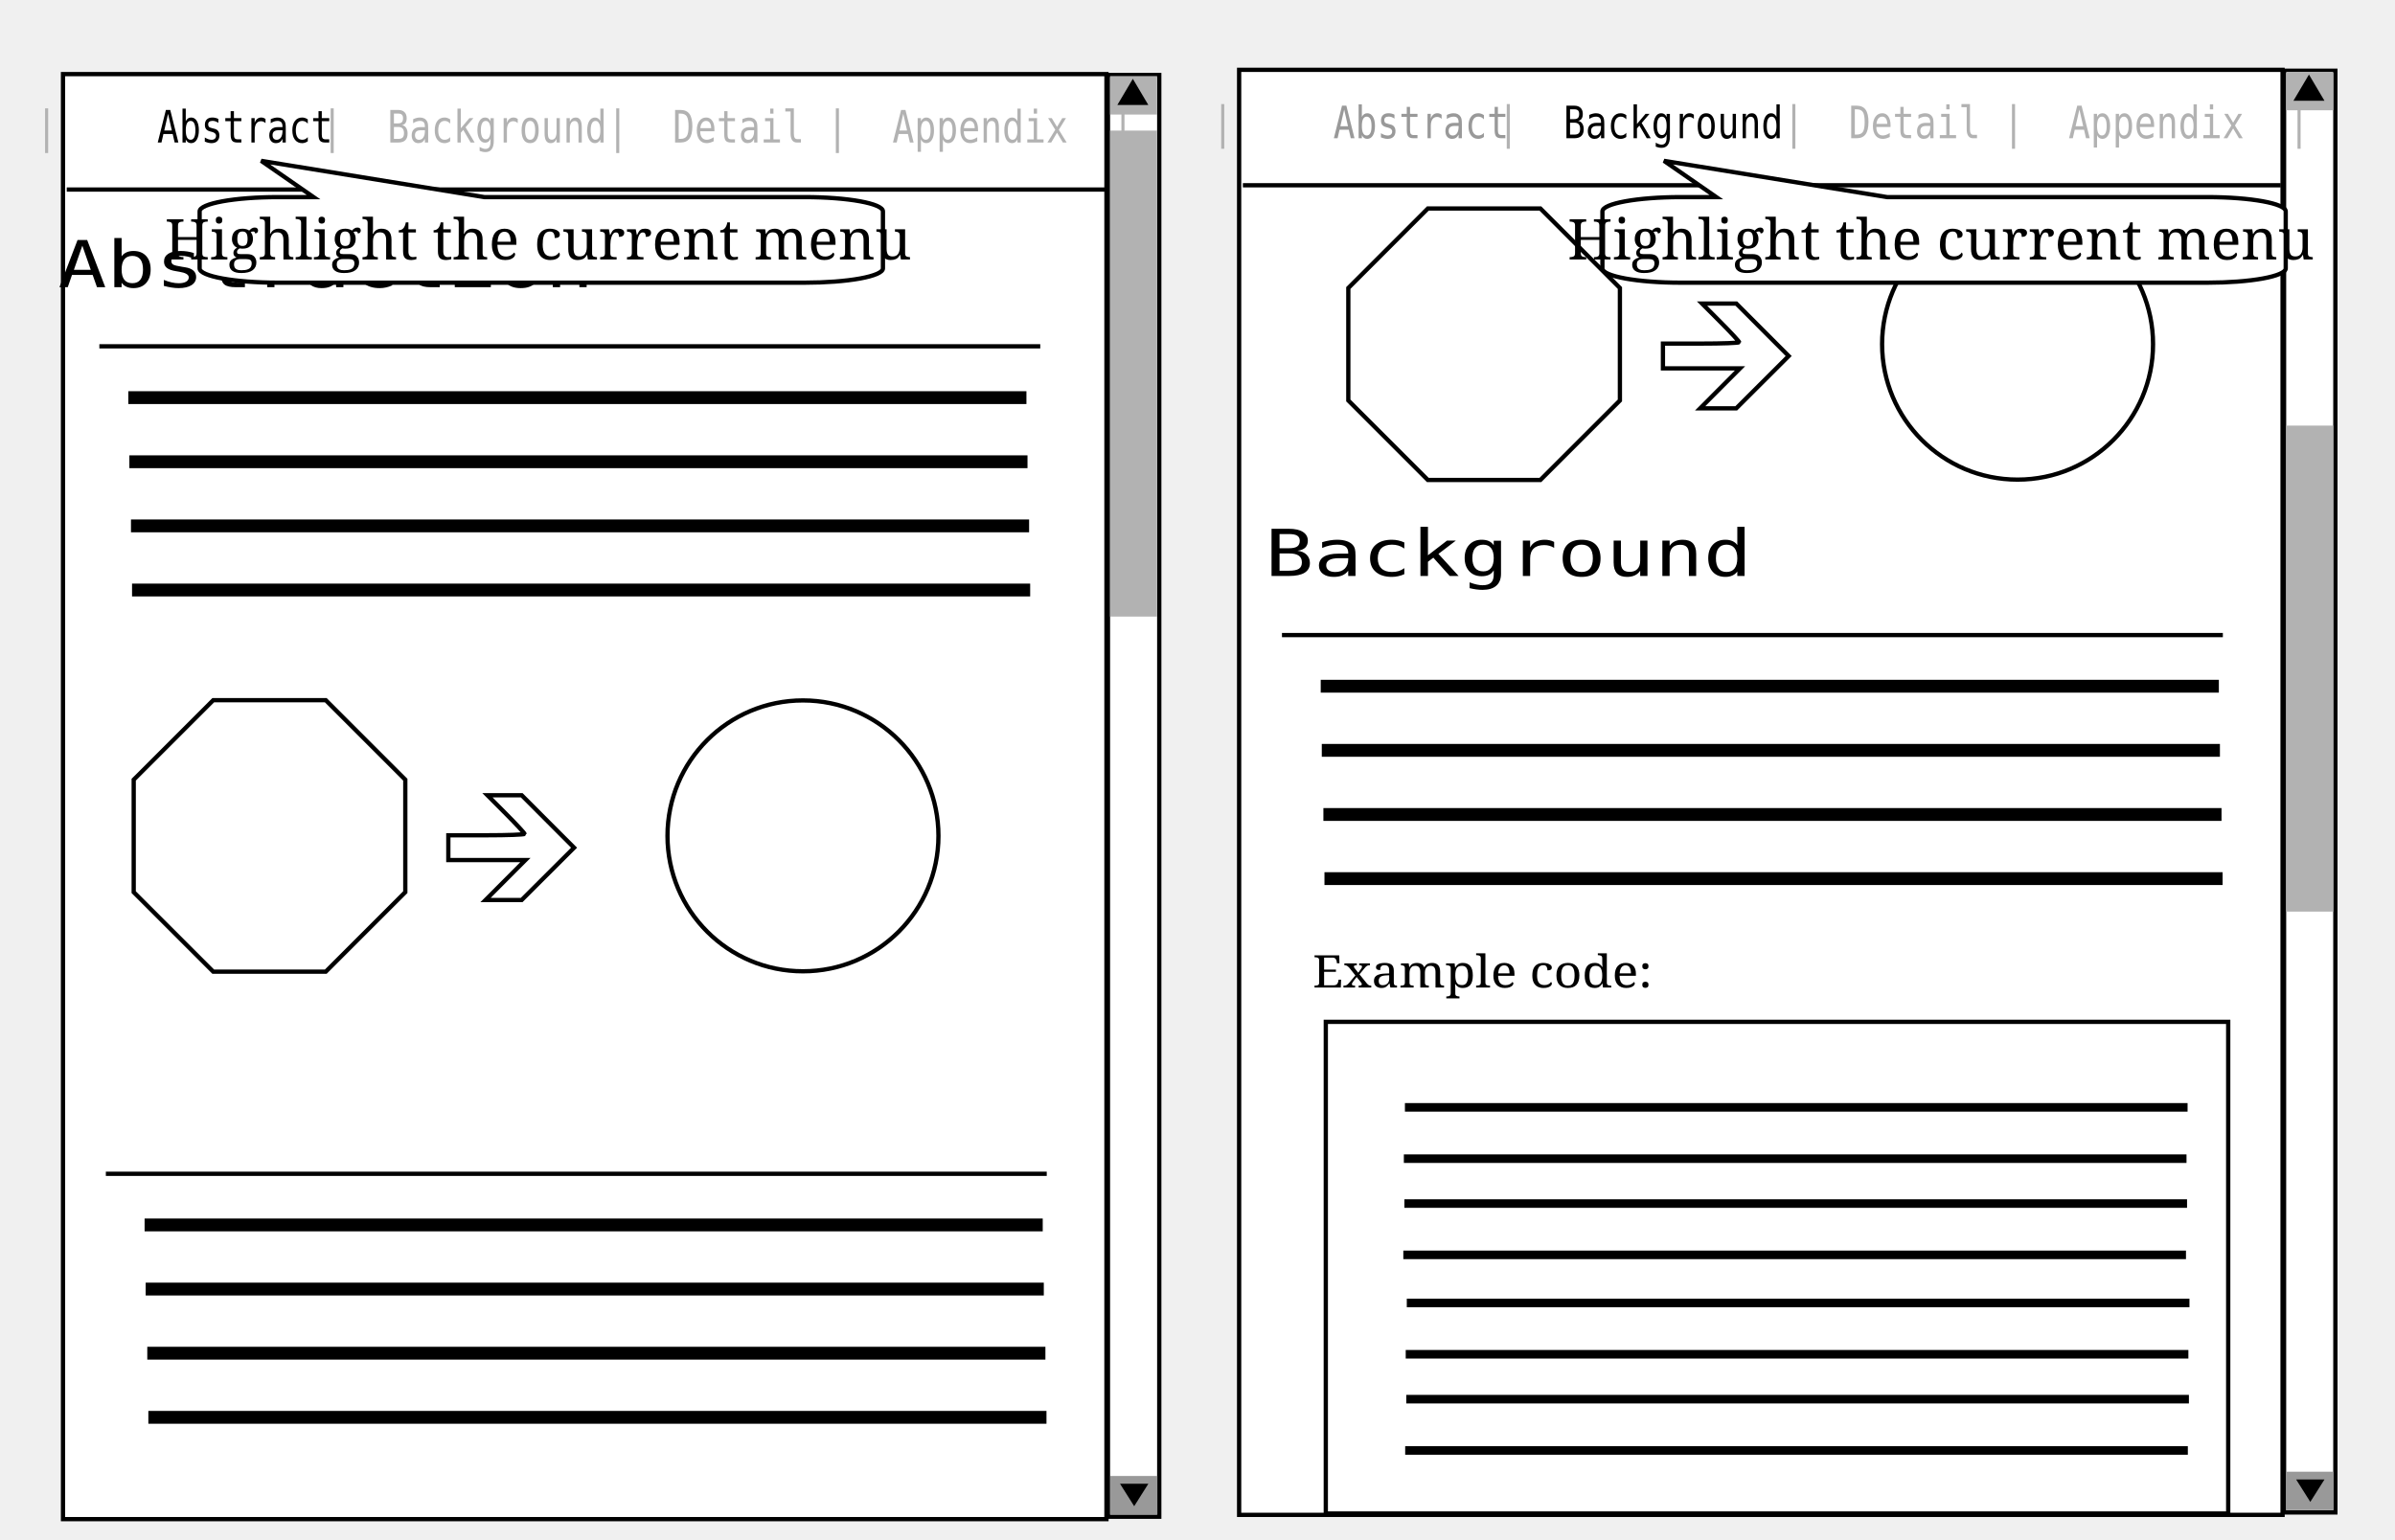
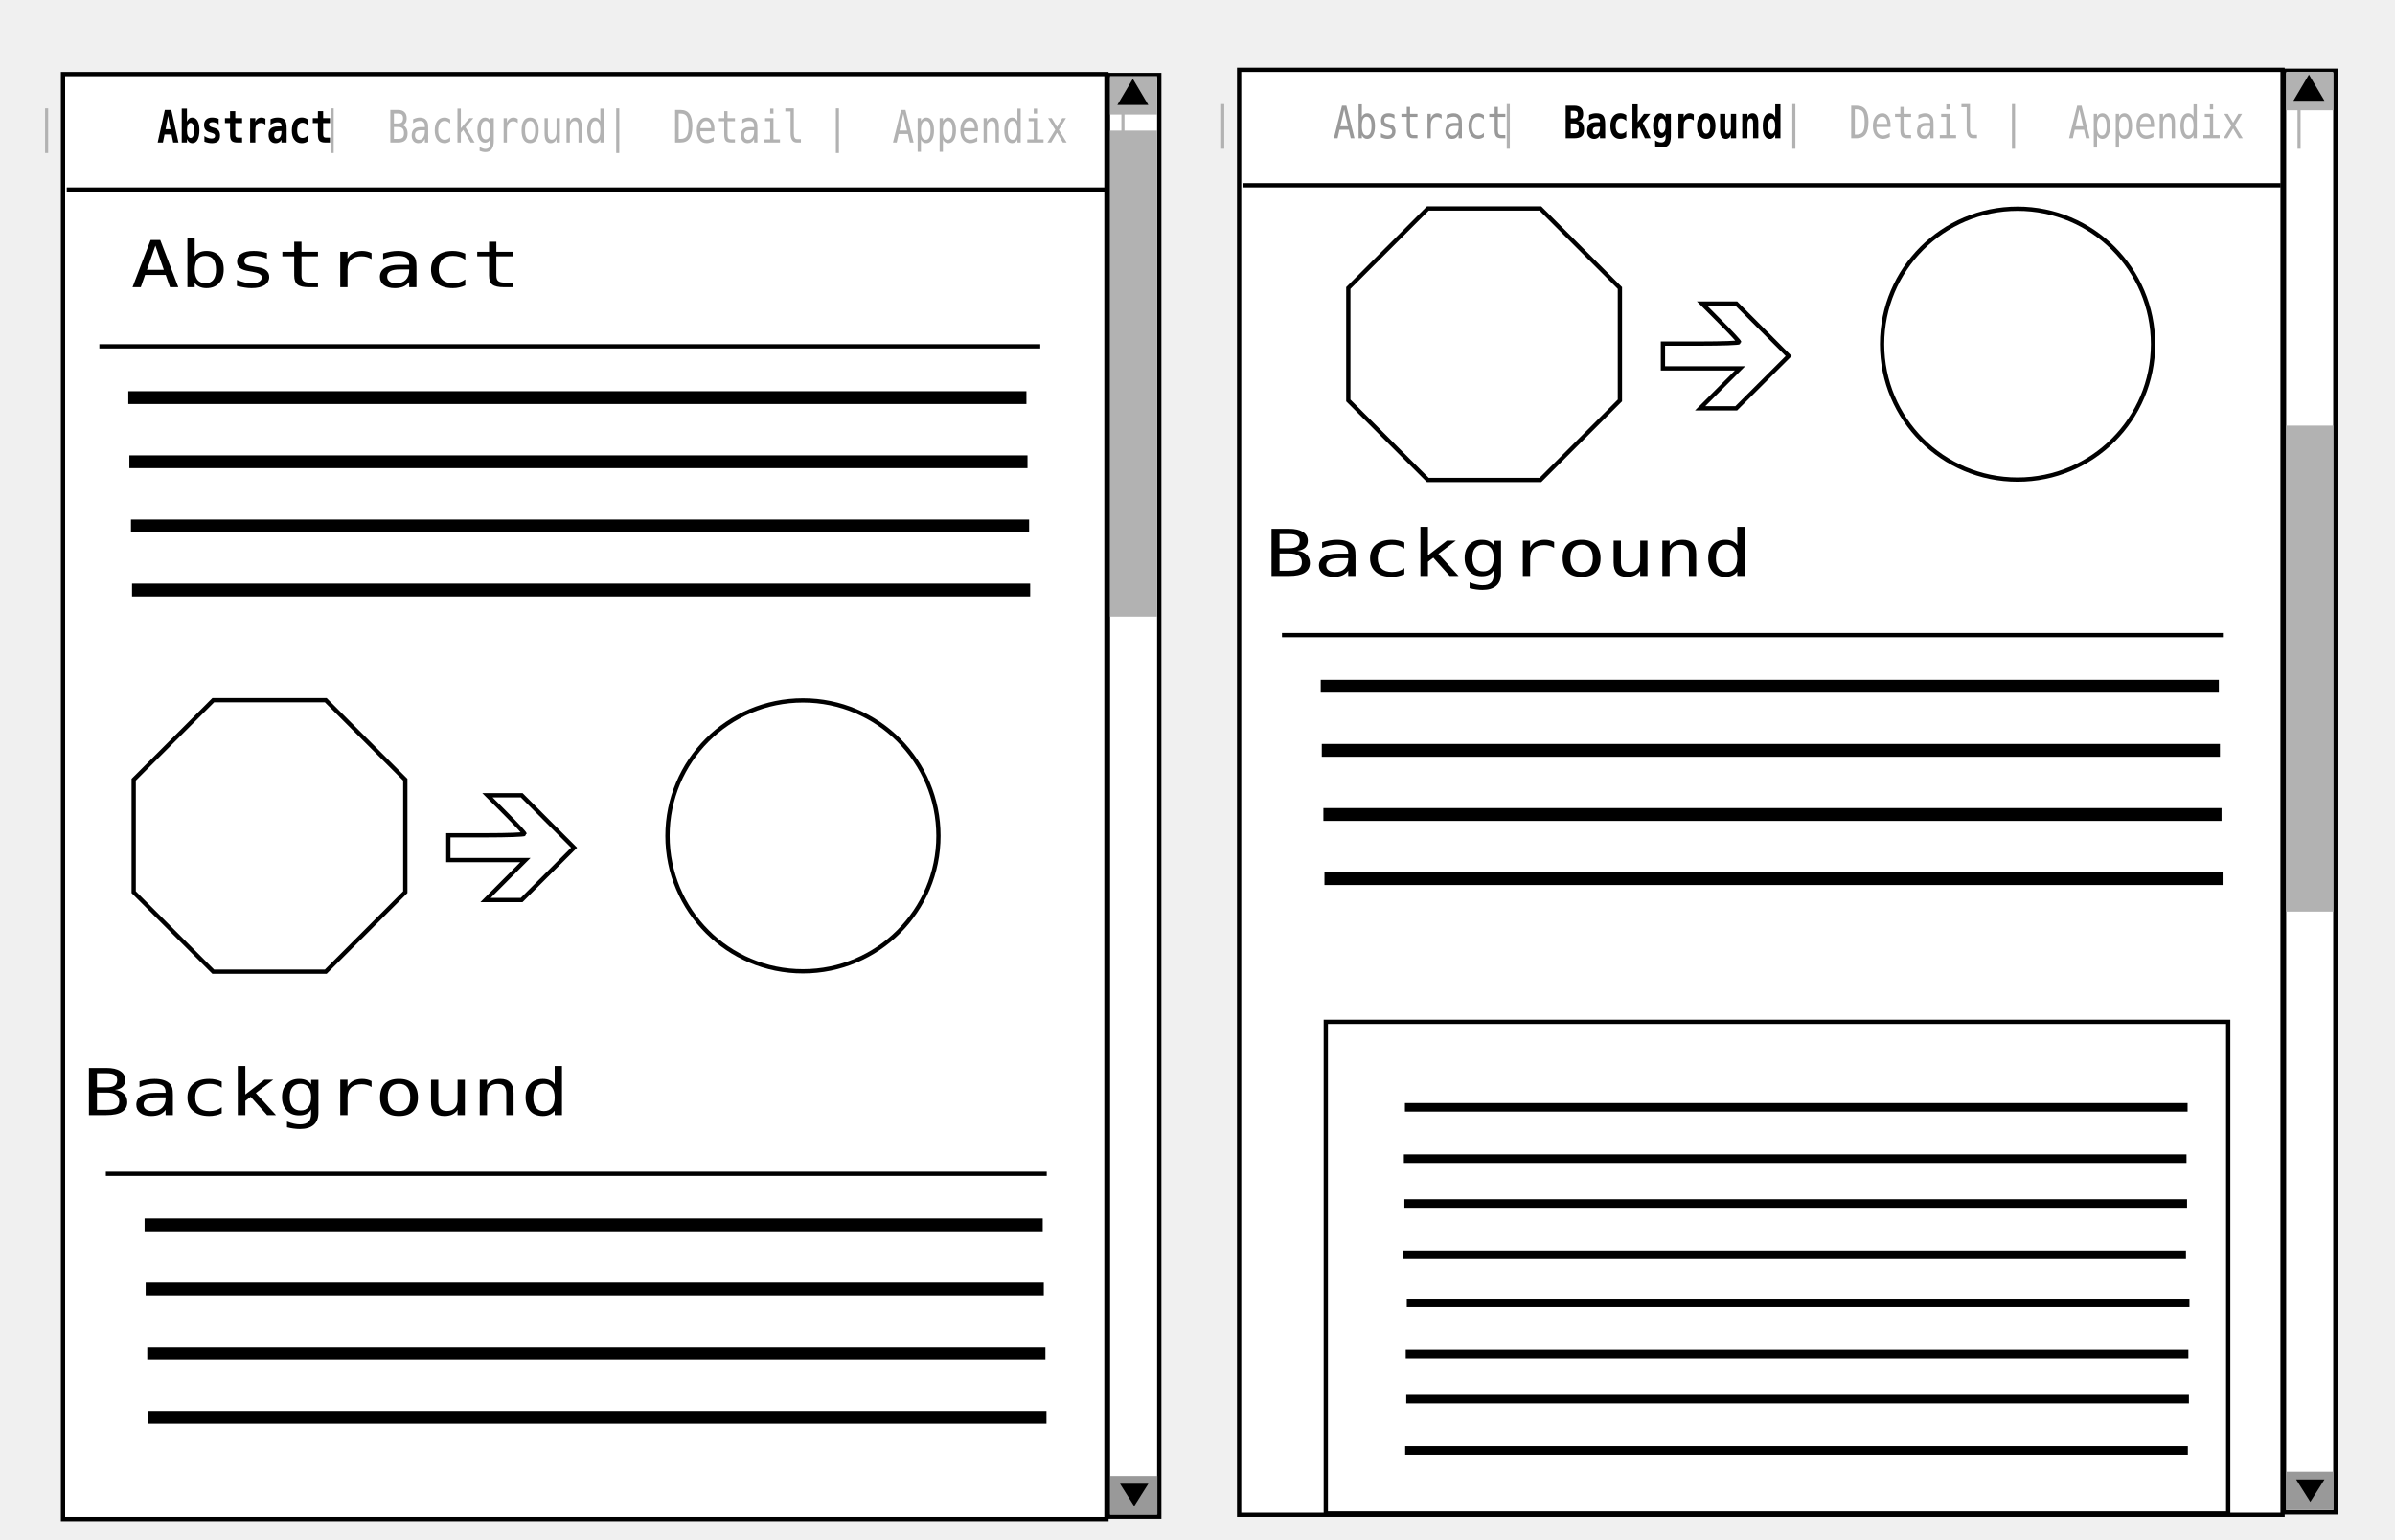
- <svg xmlns="http://www.w3.org/2000/svg" width="560" height="360">
+ <svg xmlns="http://www.w3.org/2000/svg" viewBox="0 0 560 360" width="100%" height="100%">
  <g display="inline">
    <rect id="content_1" height="337.979" width="243.979" y="17.333" x="14.733" stroke-linecap="null" stroke-linejoin="null" stroke-dasharray="null" stroke="#000000" fill="#ffffff" />
    <rect id="scrollbar_1" height="337.203" width="12" y="17.543" x="259.059" stroke-linecap="null" stroke-linejoin="null" stroke-dasharray="null" stroke="#000000" fill="#ffffff" />
    <rect id="scrollupbutton_1" fill="#b2b2b2" stroke="#000000" stroke-width="0" stroke-dasharray="null" stroke-linejoin="null" stroke-linecap="null" x="259.559" y="17.793" width="11" height="9" />
    <path id="scrollup_1" d="m261.256,24.558l3.624,-6.122l3.624,6.122l-7.248,0z" stroke-linecap="null" stroke-linejoin="null" stroke-dasharray="null" stroke-width="0" stroke="#000000" fill="#000000" />
    <rect id="scrolldownbutton_1" fill="#999999" stroke="#000000" stroke-width="0" stroke-dasharray="null" stroke-linejoin="null" stroke-linecap="null" x="259.621" y="345.217" width="11" height="9" />
    <path id="scrolldown_1" d="m261.884,347.037l3.312,5.247l3.312,-5.247l-6.623,0z" stroke-linecap="null" stroke-linejoin="null" stroke-dasharray="null" stroke-width="0" stroke="#000000" fill="#000000" />
    <rect id="scrollprogress_1" height="113.671" width="11" y="30.543" x="259.559" stroke-linecap="null" stroke-linejoin="null" stroke-dasharray="null" stroke-width="0" stroke="#000000" fill="#b2b2b2" />
    <line id="content_navigator_line_1" fill="none" stroke="#000000" stroke-dasharray="null" stroke-linejoin="null" stroke-linecap="null" x1="15.609" y1="44.333" x2="258.287" y2="44.333" />
    <text fill="#b2b2b2" stroke="#000000" stroke-width="0" stroke-dasharray="null" stroke-linejoin="null" stroke-linecap="null" x="426.397" y="-187.039" id="svg_1" font-size="24" font-family="Monospace" text-anchor="middle" xml:space="preserve" transform="matrix(0.355455, 0, 0, 0.43521, -14.8316, 114.733)">|            |            |  Detail |  Appendix  |</text>
-     <text fill="#000000" stroke="#000000" stroke-width="0" stroke-dasharray="null" stroke-linejoin="null" stroke-linecap="null" x="0.063" y="90.943" id="svg_2" font-size="24" font-family="Monospace" text-anchor="middle" xml:space="preserve" transform="matrix(0.788294, 0, 0, 0.630525, 76.1569, 9.83237)">Abstraction</text>
+     <text fill="#000000" stroke="#000000" stroke-width="0" stroke-dasharray="null" stroke-linejoin="null" stroke-linecap="null" x="0.063" y="90.943" id="svg_2" font-size="24" font-family="Monospace" text-anchor="middle" xml:space="preserve" transform="matrix(0.788294, 0, 0, 0.630525, 76.1569, 9.83237)">Abstract</text>
    <line id="content_hr_1" y2="81" x2="243.233" y1="81" x1="23.233" stroke-linecap="null" stroke-linejoin="null" stroke-dasharray="null" stroke="#000000" fill="none" />
    <circle id="contentFigure1" r="31.677" cy="195.5" cx="187.75" stroke-linecap="null" stroke-linejoin="null" stroke-dasharray="null" stroke="#000000" fill="#ffffff" />
    <path id="contentFigure2" d="m118.193,205.831l4.662,-4.677l-9.013,0l-9.013,0l0,-2.896l0,-2.896l8.909,0c4.901,0 8.91,-0.147 8.91,-0.326c0,-0.179 -1.951,-2.284 -4.335,-4.677l-4.336,-4.352l4.007,0l4.006,0l6.12,6.131l6.12,6.131l-6.131,6.119l-6.132,6.119l-4.218,0l-4.218,0l4.661,-4.678l0,0l-0,0z" stroke-linecap="null" stroke-linejoin="null" stroke-dasharray="null" stroke-width="null" stroke="#000000" fill="none" />
    <path id="contentFigure3" d="m31.264,182.363l18.6,-18.599l26.304,0l18.599,18.599l0,26.305l-18.599,18.599l-26.304,0l-18.6,-18.599l0,-26.305z" stroke-linecap="null" stroke-linejoin="null" stroke-dasharray="null" stroke-width="null" stroke="#000000" fill="none" />
+     <text id="backgroundHeading" fill="#000000" stroke="#000000" stroke-width="0" stroke-dasharray="null" stroke-linejoin="null" stroke-linecap="null" x="0.063" y="398.057" font-size="24" font-family="Monospace" text-anchor="middle" xml:space="preserve" transform="matrix(0.788294, 0, 0, 0.630525, 76.1569, 9.83237)">Background</text>
    <line id="menuHorizontalLine" y2="274.538" x2="244.75" y1="274.538" x1="24.75" stroke-linecap="null" stroke-linejoin="null" stroke-dasharray="null" stroke="#000000" fill="none" />
    <text id="backgroundMenuString" fill="#b2b2b2" stroke="#000000" stroke-width="0" stroke-dasharray="null" stroke-linejoin="null" stroke-linecap="null" x="368.771" y="-187.035" font-size="24" font-family="Monospace" text-anchor="middle" xml:space="preserve" transform="matrix(0.355455, 0, 0, 0.43521, -14.8316, 114.733)">Background</text>
-     <text id="abstractMenuString" fill="#000000" stroke="#000000" stroke-width="0" stroke-dasharray="null" stroke-linejoin="null" stroke-linecap="null" x="202.85" y="-187.035" font-size="24" font-family="Monospace" text-anchor="middle" xml:space="preserve" transform="matrix(0.355455, 0, 0, 0.43521, -14.8316, 114.733)">Abstract</text>
-     <path id="descriptionFigure" d="m46.678,62.781l0,0c0,1.843 8.194,3.336 18.31,3.336l8.321,0l0,0l39.942,0l74.884,0c4.865,0 9.513,-0.351 12.95,-0.977c3.429,-0.626 5.363,-1.474 5.363,-2.359l0,-8.34l0,0l0,-5.004l0,0c0,-1.842 -8.194,-3.336 -18.313,-3.336l-74.884,0l-52.179,-8.483l12.237,8.483l-8.321,0c-10.116,0 -18.31,1.494 -18.31,3.336l0,0l0,5.004l0,0l0,8.34l0,0z" stroke-linecap="null" stroke-linejoin="null" stroke-dasharray="null" stroke-width="null" stroke="#000000" fill="#ffffff" />
-     <text transform="matrix(0.555069, 0, 0, 0.5493, 61.0906, 42.7482)" xml:space="preserve" text-anchor="middle" font-family="serif" font-size="24" id="description" y="32.667" x="116.564" stroke-linecap="null" stroke-linejoin="null" stroke-dasharray="null" stroke-width="0" stroke="#000000" fill="#000000">Highlight the current menu</text>
+     <text id="abstractMenuString" fill="black" stroke="#000000" stroke-width="0" stroke-dasharray="null" stroke-linejoin="null" stroke-linecap="null" x="202.85" y="-187.035" font-size="24" font-family="Monospace" font-weight="bold" text-anchor="middle" xml:space="preserve" transform="matrix(0.355455, 0, 0, 0.43521, -14.8316, 114.733)">Abstract</text>
    <line id="fakeString1" y2="93" x2="240" y1="93" x1="30" stroke-linecap="null" stroke-linejoin="null" stroke-dasharray="null" stroke-width="3" stroke="#000000" fill="none" />
    <line id="fakeString2" y2="108" x2="240.25" y1="108" x1="30.25" stroke-linecap="null" stroke-linejoin="null" stroke-dasharray="null" stroke-width="3" stroke="#000000" fill="none" />
    <line id="fakeString3" y2="123" x2="240.625" y1="123" x1="30.625" stroke-linecap="null" stroke-linejoin="null" stroke-dasharray="null" stroke-width="3" stroke="#000000" fill="none" />
    <line id="fakeString4" y2="138" x2="240.875" y1="138" x1="30.875" stroke-linecap="null" stroke-linejoin="null" stroke-dasharray="null" stroke-width="3" stroke="#000000" fill="none" />
    <line id="fakeString5" y2="286.5" x2="243.812" y1="286.5" x1="33.812" stroke-linecap="null" stroke-linejoin="null" stroke-dasharray="null" stroke-width="3" stroke="#000000" fill="none" />
    <line id="fakeString6" y2="301.5" x2="244.062" y1="301.5" x1="34.062" stroke-linecap="null" stroke-linejoin="null" stroke-dasharray="null" stroke-width="3" stroke="#000000" fill="none" />
    <line id="fakeString7" y2="316.5" x2="244.438" y1="316.5" x1="34.438" stroke-linecap="null" stroke-linejoin="null" stroke-dasharray="null" stroke-width="3" stroke="#000000" fill="none" />
    <line id="fakeString8" y2="331.5" x2="244.688" y1="331.5" x1="34.688" stroke-linecap="null" stroke-linejoin="null" stroke-dasharray="null" stroke-width="3" stroke="#000000" fill="none" />
  </g>
  <g display="inline">
    <rect id="content_1" height="337.979" width="243.979" y="16.333" x="289.733" stroke-linecap="null" stroke-linejoin="null" stroke-dasharray="null" stroke="#000000" fill="#ffffff" />
    <rect id="scrollbar_1" height="337.203" width="12" y="16.543" x="534.059" stroke-linecap="null" stroke-linejoin="null" stroke-dasharray="null" stroke="#000000" fill="#ffffff" />
    <rect fill="#b2b2b2" stroke="#000000" stroke-width="0" stroke-dasharray="null" stroke-linejoin="null" stroke-linecap="null" x="534.559" y="16.793" width="11" height="9" id="scrollupbutton_1" />
    <path id="scrollup_1" d="m536.256,23.558l3.624,-6.122l3.624,6.122l-7.248,0z" stroke-linecap="null" stroke-linejoin="null" stroke-dasharray="null" stroke-width="0" stroke="#000000" fill="#000000" />
    <rect fill="#999999" stroke="#000000" stroke-width="0" stroke-dasharray="null" stroke-linejoin="null" stroke-linecap="null" x="534.621" y="344.217" width="11" height="9" id="scrolldownbutton_1" />
    <path id="scrolldown_1" d="m536.884,346.037l3.312,5.247l3.312,-5.247l-6.623,0z" stroke-linecap="null" stroke-linejoin="null" stroke-dasharray="null" stroke-width="0" stroke="#000000" fill="#000000" />
    <rect id="scrollprogress_1" height="113.671" width="11" y="99.543" x="534.559" stroke-linecap="null" stroke-linejoin="null" stroke-dasharray="null" stroke-width="0" stroke="#000000" fill="#b2b2b2" />
    <line fill="none" stroke="#000000" stroke-dasharray="null" stroke-linejoin="null" stroke-linecap="null" x1="290.609" y1="43.333" x2="533.287" y2="43.333" id="content_navigator_line_1" />
    <text fill="#b2b2b2" stroke="#000000" stroke-width="0" stroke-dasharray="null" stroke-linejoin="null" stroke-linecap="null" x="1200.054" y="-189.336" id="menubar" font-size="24" font-family="Monospace" text-anchor="middle" xml:space="preserve" transform="matrix(0.355455, 0, 0, 0.43521, -14.8316, 114.733)">|            |            |  Detail |  Appendix  |</text>
    <circle id="contnetFigure1" r="31.677" cy="80.5" cx="471.75" stroke-linecap="null" stroke-linejoin="null" stroke-dasharray="null" stroke="#000000" fill="#ffffff" />
    <path id="contnetFigure2" d="m402.193,90.831l4.662,-4.677l-9.013,0l-9.013,0l0,-2.896l0,-2.896l8.909,0c4.901,0 8.91,-0.147 8.91,-0.326c0,-0.179 -1.951,-2.284 -4.335,-4.677l-4.336,-4.352l4.007,0l4.006,0l6.12,6.131l6.12,6.131l-6.131,6.119l-6.132,6.119l-4.218,0l-4.218,0l4.661,-4.678l0,0l0,0z" stroke-linecap="null" stroke-linejoin="null" stroke-dasharray="null" stroke-width="null" stroke="#000000" fill="none" />
    <path id="contnetFigure3" d="m315.264,67.363l18.6,-18.599l26.304,0l18.599,18.599l0,26.305l-18.599,18.599l-26.304,0l-18.6,-18.599l0,-26.305z" stroke-linecap="null" stroke-linejoin="null" stroke-dasharray="null" stroke-width="null" stroke="#000000" fill="none" />
    <text id="menuBacktroundString" fill="#000000" stroke="#000000" stroke-width="0" stroke-dasharray="null" stroke-linejoin="null" stroke-linecap="null" x="350.842" y="198.057" font-size="24" font-family="Monospace" text-anchor="middle" xml:space="preserve" transform="matrix(0.788294, 0, 0, 0.630525, 76.1569, 9.83237)">Background</text>
    <line id="menuHorizontalLine" y2="148.538" x2="519.75" y1="148.538" x1="299.75" stroke-linecap="null" stroke-linejoin="null" stroke-dasharray="null" stroke="#000000" fill="none" />
-     <text id="abstractMenuString" fill="#000000" stroke="#000000" stroke-width="0" stroke-dasharray="null" stroke-linejoin="null" stroke-linecap="null" x="1142.428" y="-189.333" font-size="24" font-family="Monospace" text-anchor="middle" xml:space="preserve" transform="matrix(0.355455, 0, 0, 0.43521, -14.8316, 114.733)">Background</text>
+     <text id="abstractMenuString" fill="black" stroke="#000000" stroke-width="0" stroke-dasharray="null" stroke-linejoin="null" stroke-linecap="null" x="1142.428" y="-189.333" font-size="24" font-family="Monospace" font-weight="bold" text-anchor="middle" xml:space="preserve" transform="matrix(0.355455, 0, 0, 0.43521, -14.8316, 114.733)">Background</text>
    <text id="abstractContentString" fill="#999999" stroke="#000000" stroke-width="0" stroke-dasharray="null" stroke-linejoin="null" stroke-linecap="null" x="976.506" y="-189.333" font-size="24" font-family="Monospace" text-anchor="middle" xml:space="preserve" transform="matrix(0.355455, 0, 0, 0.43521, -14.8316, 114.733)">Abstract</text>
-     <path id="discriptionFigure" d="m374.678,62.781l0,0c0,1.843 8.194,3.336 18.31,3.336l8.321,0l0,0l39.942,0l74.884,0c4.865,0 9.513,-0.351 12.95,-0.977c3.429,-0.626 5.363,-1.474 5.363,-2.359l0,-8.34l0,0l0,-5.004l0,0c0,-1.842 -8.194,-3.336 -18.313,-3.336l-74.884,0l-52.179,-8.483l12.237,8.483l-8.321,0c-10.116,0 -18.31,1.494 -18.31,3.336l0,0l0,5.004l0,0l0,8.34l0,0z" stroke-linecap="null" stroke-linejoin="null" stroke-dasharray="null" stroke-width="null" stroke="#000000" fill="#ffffff" />
-     <text transform="matrix(0.555069, 0, 0, 0.5493, 61.0906, 42.7482)" xml:space="preserve" text-anchor="middle" font-family="serif" font-size="24" id="description" y="32.667" x="707.482" stroke-linecap="null" stroke-linejoin="null" stroke-dasharray="null" stroke-width="0" stroke="#000000" fill="#000000">Highlight the current menu</text>
    <line id="fakeString1" y2="160.5" x2="518.812" y1="160.5" x1="308.812" stroke-linecap="null" stroke-linejoin="null" stroke-dasharray="null" stroke-width="3" stroke="#000000" fill="none" />
    <line id="fakeString2" y2="175.5" x2="519.062" y1="175.5" x1="309.062" stroke-linecap="null" stroke-linejoin="null" stroke-dasharray="null" stroke-width="3" stroke="#000000" fill="none" />
    <line id="fakeString3" y2="190.5" x2="519.438" y1="190.5" x1="309.438" stroke-linecap="null" stroke-linejoin="null" stroke-dasharray="null" stroke-width="3" stroke="#000000" fill="none" />
    <line id="fakeString4" y2="205.5" x2="519.688" y1="205.5" x1="309.688" stroke-linecap="null" stroke-linejoin="null" stroke-dasharray="null" stroke-width="3" stroke="#000000" fill="none" />
    <rect id="exampleCode" height="115" width="211" y="239" x="310" stroke-linecap="null" stroke-linejoin="null" stroke-dasharray="null" stroke-width="null" stroke="#000000" fill="#ffffff" />
-     <text id="exampleString" transform="matrix(0.477434, 0, 0, 0.439052, 91.2298, 80.3377)" xml:space="preserve" text-anchor="middle" font-family="serif" font-size="24" y="343.097" x="534.966" stroke-linecap="null" stroke-linejoin="null" stroke-dasharray="null" stroke-width="0" stroke="#000000" fill="#000000">Example code:</text>
    <line id="fakeString5" y2="259" x2="511.5" y1="259" x1="328.5" stroke-linecap="null" stroke-linejoin="null" stroke-dasharray="null" stroke-width="2" stroke="#000000" fill="none" />
    <line id="fakeString6" y2="271" x2="511.25" y1="271" x1="328.25" stroke-linecap="null" stroke-linejoin="null" stroke-dasharray="null" stroke-width="2" stroke="#000000" fill="none" />
    <line id="fakeString7" y2="281.5" x2="511.375" y1="281.5" x1="328.375" stroke-linecap="null" stroke-linejoin="null" stroke-dasharray="null" stroke-width="2" stroke="#000000" fill="none" />
    <line id="fakeString8" y2="293.5" x2="511.125" y1="293.5" x1="328.125" stroke-linecap="null" stroke-linejoin="null" stroke-dasharray="null" stroke-width="2" stroke="#000000" fill="none" />
    <line id="fakeString9" y2="304.75" x2="511.938" y1="304.75" x1="328.938" stroke-linecap="null" stroke-linejoin="null" stroke-dasharray="null" stroke-width="2" stroke="#000000" fill="none" />
    <line id="fakeString10" y2="316.75" x2="511.688" y1="316.75" x1="328.688" stroke-linecap="null" stroke-linejoin="null" stroke-dasharray="null" stroke-width="2" stroke="#000000" fill="none" />
    <line id="fakeString11" y2="327.25" x2="511.812" y1="327.25" x1="328.812" stroke-linecap="null" stroke-linejoin="null" stroke-dasharray="null" stroke-width="2" stroke="#000000" fill="none" />
    <line id="fakeString12" y2="339.25" x2="511.562" y1="339.25" x1="328.562" stroke-linecap="null" stroke-linejoin="null" stroke-dasharray="null" stroke-width="2" stroke="#000000" fill="none" />
  </g>
</svg>
